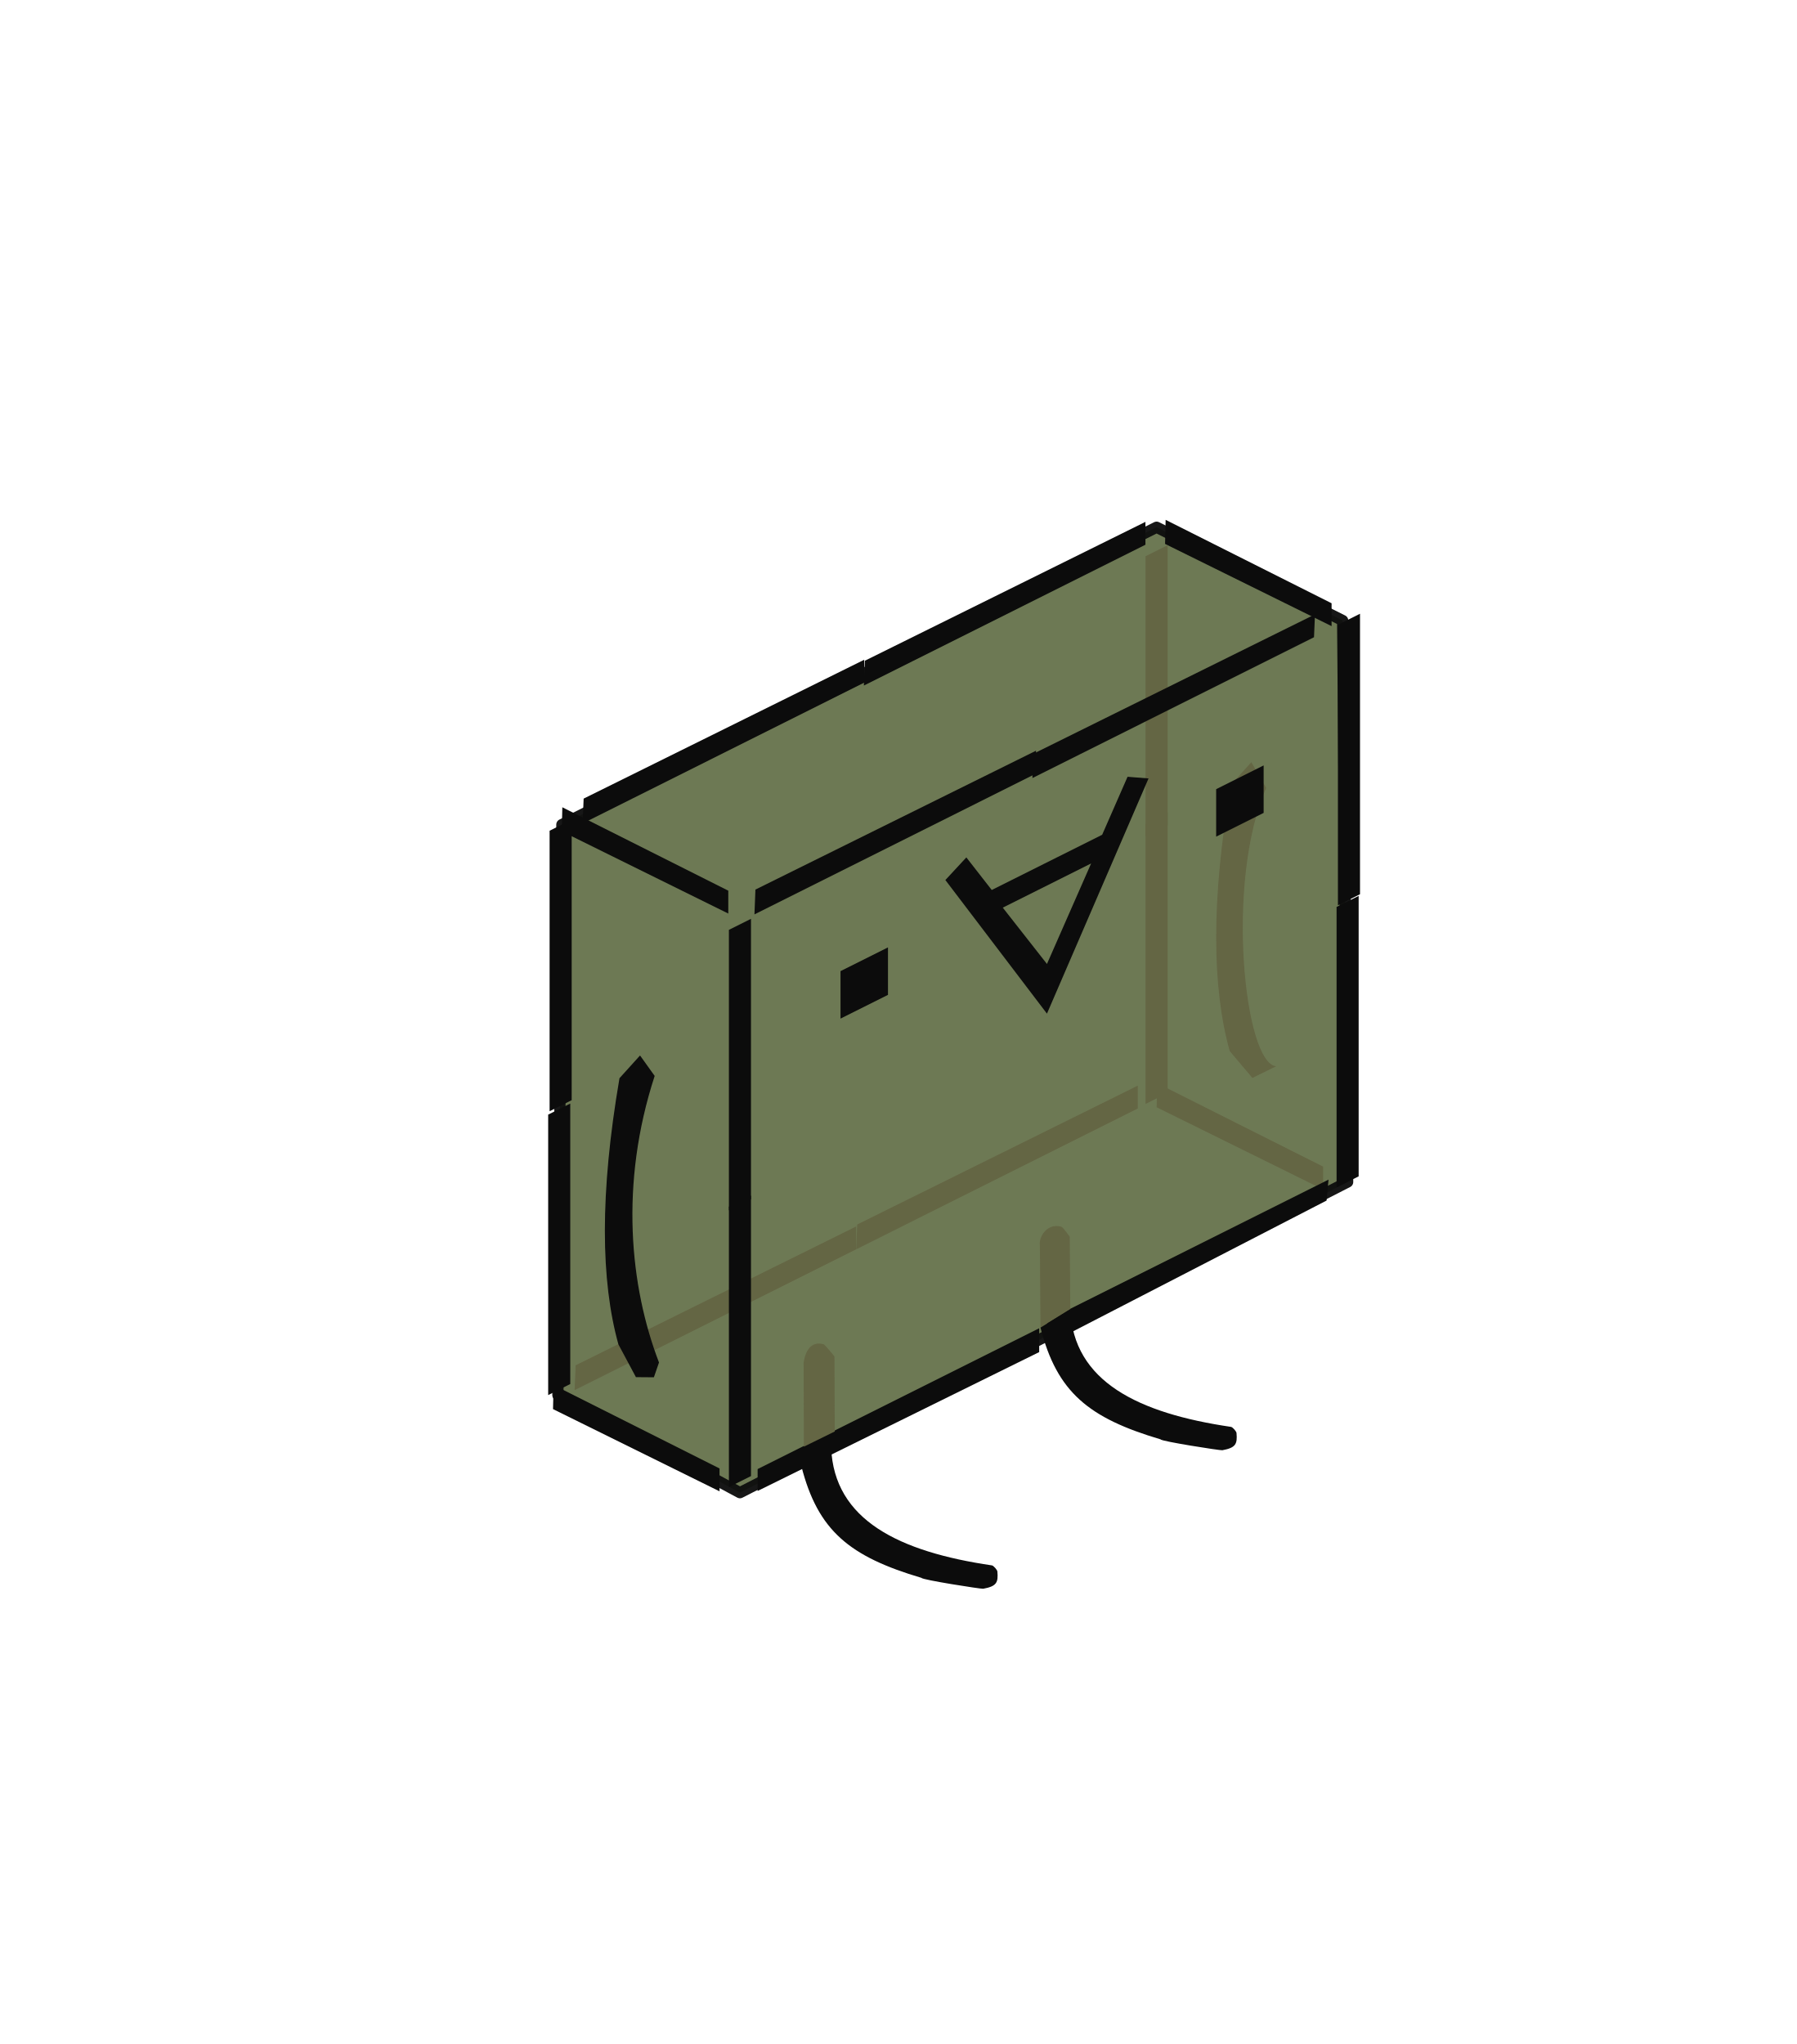
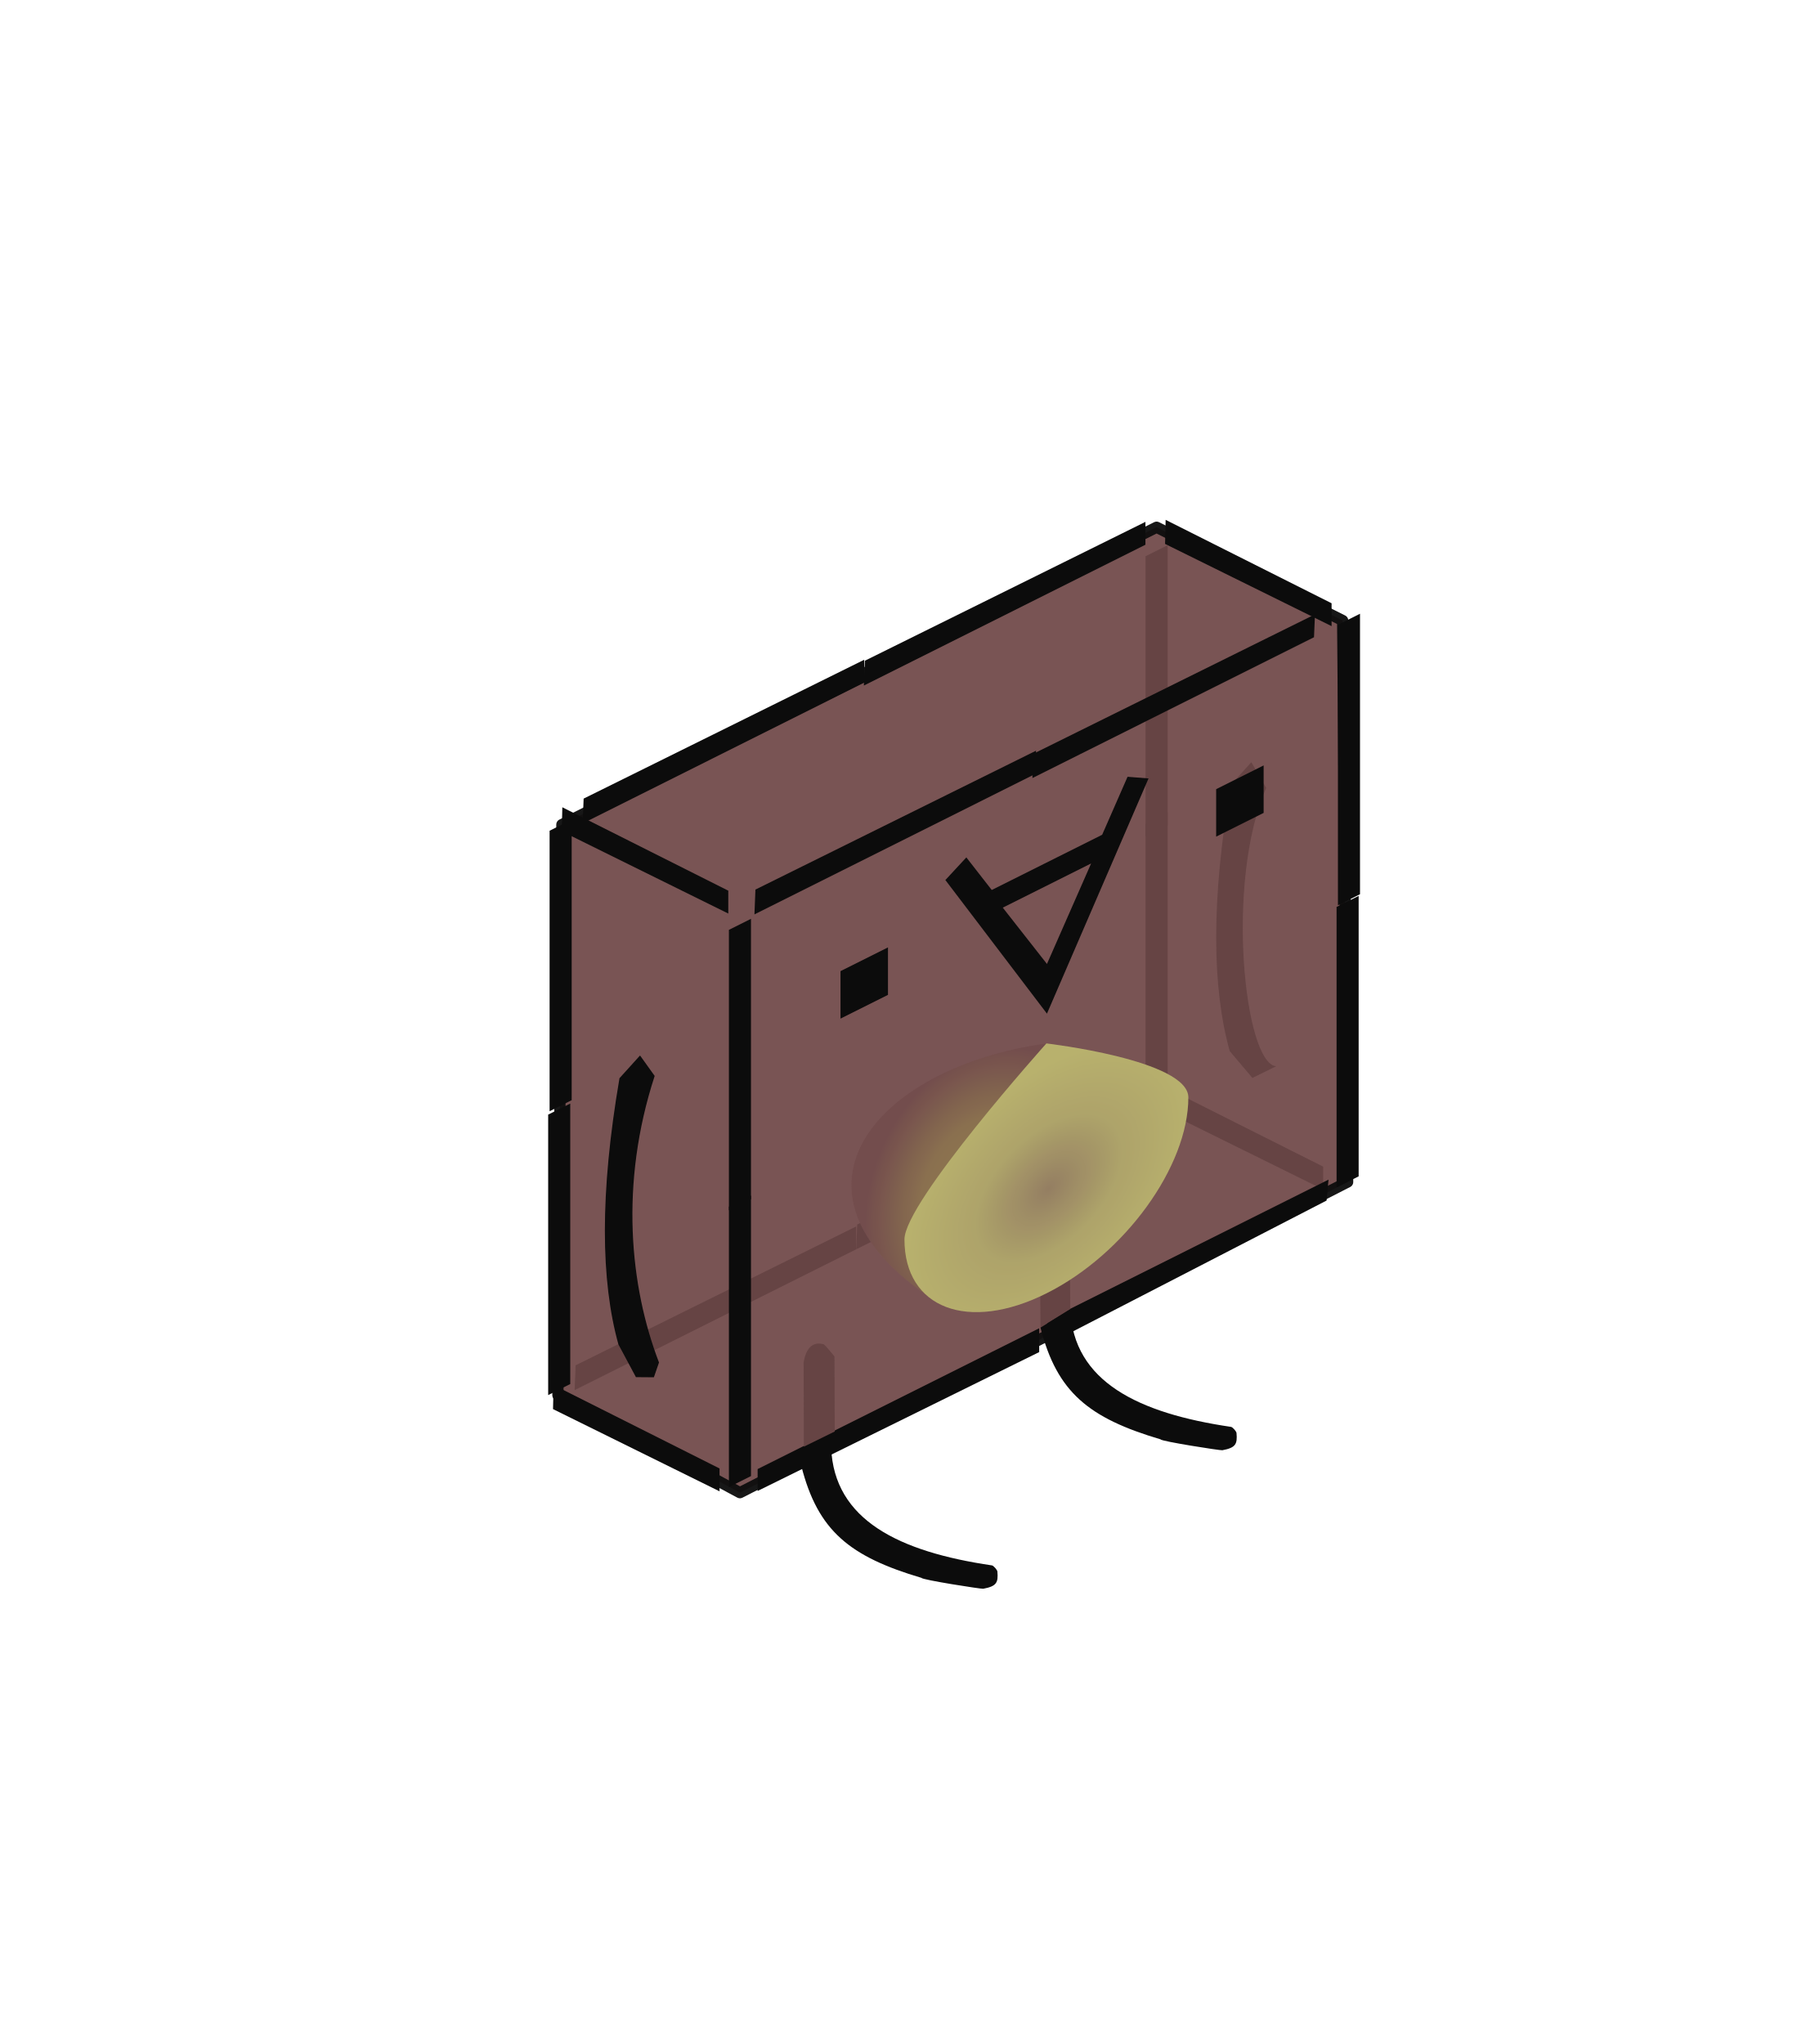
<svg xmlns="http://www.w3.org/2000/svg" width="160" height="182" viewBox="0 0 160 182" version="1.1" xml:space="preserve" style="fill-rule:evenodd;clip-rule:evenodd;stroke-linecap:round;stroke-linejoin:round;stroke-miterlimit:1.5;">
  <g opacity="0.95">
    <g transform="matrix(0.36381,0,0,0.36381,-147.57,-183.137)">
-       <path d="M542.173,844.83L543.15,705.205L688.709,632.426L734.246,655.253L735.467,792.673L586.728,868.712L542.173,844.83Z" style="fill:rgb(95,108,68);fill-opacity:0.95;stroke:black;stroke-opacity:0.95;stroke-width:2.75px;" />
+       <path d="M542.173,844.83L543.15,705.205L688.709,632.426L734.246,655.253L735.467,792.673L586.728,868.712L542.173,844.83Z" style="fill:rgb(108,68,68);fill-opacity:0.95;stroke:black;stroke-opacity:0.95;stroke-width:2.75px;" />
    </g>
    <g transform="matrix(0.36381,0,0,0.36381,-93.133,-209.248)">
-       <path d="M557.238,767.261L562.27,761.699L565.911,768.001C555.842,790.929 560.561,835.536 568.361,836.117L562.53,838.981L556.973,832.41C552.641,816.814 552.389,795.569 557.238,767.261Z" style="fill:rgb(92,94,59);" />
+       <path d="M557.238,767.261L562.27,761.699L565.911,768.001C555.842,790.929 560.561,835.536 568.361,836.117L562.53,838.981L556.973,832.41C552.641,816.814 552.389,795.569 557.238,767.261Z" style="fill:rgb(94,59,59);" />
    </g>
    <g transform="matrix(0.04873,-0.02437,0,0.04873,33.05,67.27)">
      <path d="M702.177,596.153L1214.91,598.825L1214.91,640.62L700.395,640.62L702.177,596.153Z" style="fill-rule:nonzero;" />
    </g>
    <g transform="matrix(0.04873,-0.02437,0,0.04873,42.793,46.894)">
      <path d="M702.177,596.153L1214.91,598.825L1214.91,640.62L700.395,640.62L702.177,596.153Z" style="fill-rule:nonzero;" />
    </g>
    <g transform="matrix(0.04873,-0.02437,0,0.04873,17.753,59.171)">
      <path d="M702.177,596.153L1214.91,598.825L1214.91,640.62L700.395,640.62L702.177,596.153Z" style="fill-rule:nonzero;" />
    </g>
    <g transform="matrix(0.04873,-0.02437,0,0.04873,17.038,109.629)">
-       <path d="M702.177,596.153L1214.91,598.825L1214.91,640.62L700.395,640.62L702.177,596.153Z" style="fill:rgb(92,94,59);fill-rule:nonzero;" />
+       <path d="M702.177,596.153L1214.91,598.825L1214.91,640.62L700.395,640.62L702.177,596.153Z" style="fill:rgb(94,59,59);fill-rule:nonzero;" />
    </g>
    <g transform="matrix(0.04873,-0.02437,0,0.04873,42.112,97.092)">
-       <path d="M702.177,596.153L1214.91,598.825L1214.91,640.62L700.395,640.62L702.177,596.153Z" style="fill:rgb(92,94,59);fill-rule:nonzero;" />
+       <path d="M702.177,596.153L1214.91,598.825L1214.91,640.62L700.395,640.62L702.177,596.153Z" style="fill:rgb(94,59,59);fill-rule:nonzero;" />
    </g>
    <g transform="matrix(0.02882,0.01423,0,0.04873,29.837,32.838)">
      <path d="M702.177,596.153L1214.91,598.825L1214.91,640.62L700.395,640.62L702.177,596.153Z" style="fill-rule:nonzero;" />
    </g>
    <g transform="matrix(0.02882,0.01423,0,0.04873,83.558,7.246)">
      <path d="M702.177,596.153L1214.91,598.825L1214.91,640.62L700.395,640.62L702.177,596.153Z" style="fill-rule:nonzero;" />
    </g>
    <g transform="matrix(0.02882,0.01423,0,0.04873,82.808,57.409)">
-       <path d="M702.177,596.153L1214.91,598.825L1214.91,640.62L700.395,640.62L702.177,596.153Z" style="fill:rgb(92,94,59);fill-rule:nonzero;" />
+       <path d="M702.177,596.153L1214.91,598.825L1214.91,640.62L700.395,640.62L702.177,596.153Z" style="fill:rgb(94,59,59);fill-rule:nonzero;" />
    </g>
    <g transform="matrix(0.02882,0.01423,0,0.04873,29.058,84.284)">
      <path d="M702.177,596.153L1214.91,598.825L1214.91,640.62L700.395,640.62L702.177,596.153Z" style="fill-rule:nonzero;" />
    </g>
    <g transform="matrix(0.04873,-0.02437,0,0.04873,34.413,66.631)">
-       <rect x="625.74" y="644.656" width="40.354" height="512.502" style="fill-rule:nonzero;" />
+       <rect x="625.74" y="644.656" width="40.354" height="512.502" />
    </g>
    <g transform="matrix(0.04873,-0.02437,0,0.04873,18.32,83.08)">
-       <rect x="625.74" y="644.656" width="40.354" height="512.502" style="fill-rule:nonzero;" />
+       <rect x="625.74" y="644.656" width="40.354" height="512.502" />
    </g>
    <g transform="matrix(0.04873,-0.02437,0,0.04873,18.447,57.805)">
-       <rect x="625.74" y="644.656" width="40.354" height="512.502" style="fill-rule:nonzero;" />
+       <rect x="625.74" y="644.656" width="40.354" height="512.502" />
    </g>
    <g transform="matrix(0.04873,-0.02437,0,0.04873,71.515,33.36)">
-       <rect x="625.74" y="644.656" width="40.354" height="512.502" style="fill:rgb(92,94,59);fill-rule:nonzero;" />
+       <rect x="625.74" y="644.656" width="40.354" height="512.502" style="fill:rgb(94,59,59);" />
    </g>
    <g transform="matrix(0.04873,-0.02437,0,0.04873,71.515,57.157)">
-       <rect x="625.74" y="644.656" width="40.354" height="512.502" style="fill:rgb(92,94,59);fill-rule:nonzero;" />
+       <rect x="625.74" y="644.656" width="40.354" height="512.502" style="fill:rgb(94,59,59);" />
    </g>
    <g transform="matrix(0.04873,-0.02437,0,0.04873,32.633,67.718)">
      <path d="M1216.93,597.043L1733.23,599.716L1731.45,640.62L1216.93,640.62L1216.93,597.043Z" style="fill-rule:nonzero;" />
    </g>
    <g transform="matrix(0.04873,-0.02437,0,0.04873,36.288,64.014)">
-       <rect x="791.193" y="856.517" width="86.762" height="86.762" style="fill-rule:nonzero;" />
+       <rect x="791.193" y="856.517" width="86.762" height="86.762" />
    </g>
    <g transform="matrix(0.04873,-0.02437,0,0.04873,33.63,67.015)">
      <path d="M1222.99,1088.56L1037.36,751.595L1075.69,729.4L1122.1,812.127L1323.87,812.127L1370.28,729.4L1408.62,751.595L1222.99,1088.56ZM1142.28,854.499L1222.99,997.757L1303.69,854.499L1142.28,854.499Z" style="fill-rule:nonzero;" />
    </g>
    <path d="M55.162,96.004L56.992,93.98L58.296,95.802C55.163,105.414 56.086,114.552 58.681,121.318L58.226,122.636L56.626,122.623L55.066,119.706C53.489,114.032 53.397,106.303 55.162,96.004Z" />
    <g transform="matrix(0.04873,-0.02437,0,0.04873,31.982,66.693)">
-       <rect x="1566" y="856.517" width="86.762" height="86.762" style="fill-rule:nonzero;" />
+       <rect x="1566" y="856.517" width="86.762" height="86.762" />
    </g>
    <g transform="matrix(0.04873,-0.02437,0,0.04873,32.402,67.594)">
-       <rect x="1779.88" y="644.656" width="40.354" height="512.502" style="fill-rule:nonzero;" />
+       <rect x="1779.88" y="644.656" width="40.354" height="512.502" />
    </g>
    <g transform="matrix(0.04873,-0.02437,0,0.04873,36.478,65.072)">
-       <rect x="583.367" y="1161.19" width="40.354" height="512.502" style="fill-rule:nonzero;" />
+       <rect x="583.367" y="1161.19" width="40.354" height="512.502" />
    </g>
    <g transform="matrix(0.04873,-0.02437,0,0.04873,35.102,66.513)">
      <path d="M664.076,1651.5L1178.6,1651.5L1178.6,1695.08L664.076,1691.51L664.076,1651.5Z" style="fill-rule:nonzero;" />
    </g>
    <g transform="matrix(0.04873,-0.02437,0,0.04873,35.695,65.868)">
      <path d="M1180.61,1651.5L1695.13,1651.5L1691.57,1687.95L1185.96,1695.97L1180.61,1651.5Z" style="fill-rule:nonzero;" />
    </g>
    <g transform="matrix(0.04873,-0.02437,0,0.04873,34.346,66.513)">
-       <rect x="1737.51" y="1161.19" width="40.354" height="512.502" style="fill-rule:nonzero;" />
+       <rect x="1737.51" y="1161.19" width="40.354" height="512.502" />
    </g>
    <g transform="matrix(0.04873,-0.02437,0,0.04873,26.677,61.652)">
-       <path d="M921.438,1839.04L921.035,1685.75C922.733,1672.69 930.526,1648.89 957.508,1669.94C960.31,1672.12 977.426,1702.27 977.426,1702.27L977.928,1839.54" style="fill:rgb(92,94,59);fill-rule:nonzero;" />
+       <path d="M921.438,1839.04L921.035,1685.75C922.733,1672.69 930.526,1648.89 957.508,1669.94C960.31,1672.12 977.426,1702.27 977.426,1702.27L977.928,1839.54" style="fill:rgb(94,59,59);fill-rule:nonzero;" />
    </g>
    <g transform="matrix(0.04873,-0.02437,0,0.04873,25.273,62.517)">
-       <path d="M1382.65,1834.37L1381.55,1683.97C1379.07,1666.49 1395.22,1648.88 1420.91,1669.17C1423.95,1671.57 1436.16,1695.08 1436.16,1695.08L1437.12,1827.97" style="fill:rgb(92,94,59);fill-rule:nonzero;" />
+       <path d="M1382.65,1834.37L1381.55,1683.97C1379.07,1666.49 1395.22,1648.88 1420.91,1669.17C1423.95,1671.57 1436.16,1695.08 1436.16,1695.08L1437.12,1827.97" style="fill:rgb(94,59,59);fill-rule:nonzero;" />
    </g>
    <g transform="matrix(0.04873,-0.02437,0,0.04873,25.273,62.517)">
      <path d="M1437.12,1827.97C1442.45,1963.09 1561.65,2080.42 1730.87,2189.93C1733.82,2191.84 1740.59,2202.96 1740.86,2206.09C1742.69,2227.33 1739.29,2232.34 1714.97,2224.66C1711.38,2223.53 1602.24,2151.81 1602.24,2148.43C1470.64,2043.61 1412.79,1967.55 1382.65,1834.37" style="fill-rule:nonzero;" />
    </g>
    <g transform="matrix(0.04873,-0.02437,0,0.04873,3.98,74.85)">
      <path d="M1437.12,1827.97C1442.45,1963.09 1561.65,2080.42 1730.87,2189.93C1733.82,2191.84 1740.59,2202.96 1740.86,2206.09C1742.69,2227.33 1739.29,2232.34 1714.97,2224.66C1711.38,2223.53 1602.24,2151.81 1602.24,2148.43C1470.64,2043.61 1412.79,1967.55 1382.65,1834.37" style="fill-rule:nonzero;" />
    </g>
+     <path d="M93.177,92.907L83.896,116.228C68.079,106.453 77.795,95.02 93.177,92.907Z" style="fill:url(#_Radial1);" />
+     <g transform="matrix(0.681537,-0.340769,0,0.681537,66.4031,94.797)">
+       <path d="M39.285,16.87C39.285,16.87 20.739,28.3 20.739,33.199C20.739,42.211 29.049,49.528 39.285,49.528C49.521,49.528 57.831,42.211 57.831,33.199C57.831,28.3 39.285,16.87 39.285,16.87Z" style="fill:url(#_Radial2);" />
+     </g>
  </g>
+   <defs>
+     <radialGradient id="_Radial1" cx="0" cy="0" r="1" gradientUnits="userSpaceOnUse" gradientTransform="matrix(-9.39728,-3.78527,5.08406,-12.6216,87.7068,106.436)">
+       <stop offset="0" style="stop-color:rgb(139,115,71);stop-opacity:1" />
+       <stop offset="0.54" style="stop-color:rgb(132,105,70);stop-opacity:1" />
+       <stop offset="1" style="stop-color:rgb(108,68,68);stop-opacity:1" />
+     </radialGradient>
+     <radialGradient id="_Radial2" cx="0" cy="0" r="1" gradientUnits="userSpaceOnUse" gradientTransform="matrix(18.546,0,0,16.3292,39.5917,35.9577)">
+       <stop offset="0" style="stop-color:rgb(143,120,90);stop-opacity:1" />
+       <stop offset="0.52" style="stop-color:rgb(170,159,99);stop-opacity:1" />
+       <stop offset="1" style="stop-color:rgb(180,173,102);stop-opacity:1" />
+     </radialGradient>
+   </defs>
</svg>
